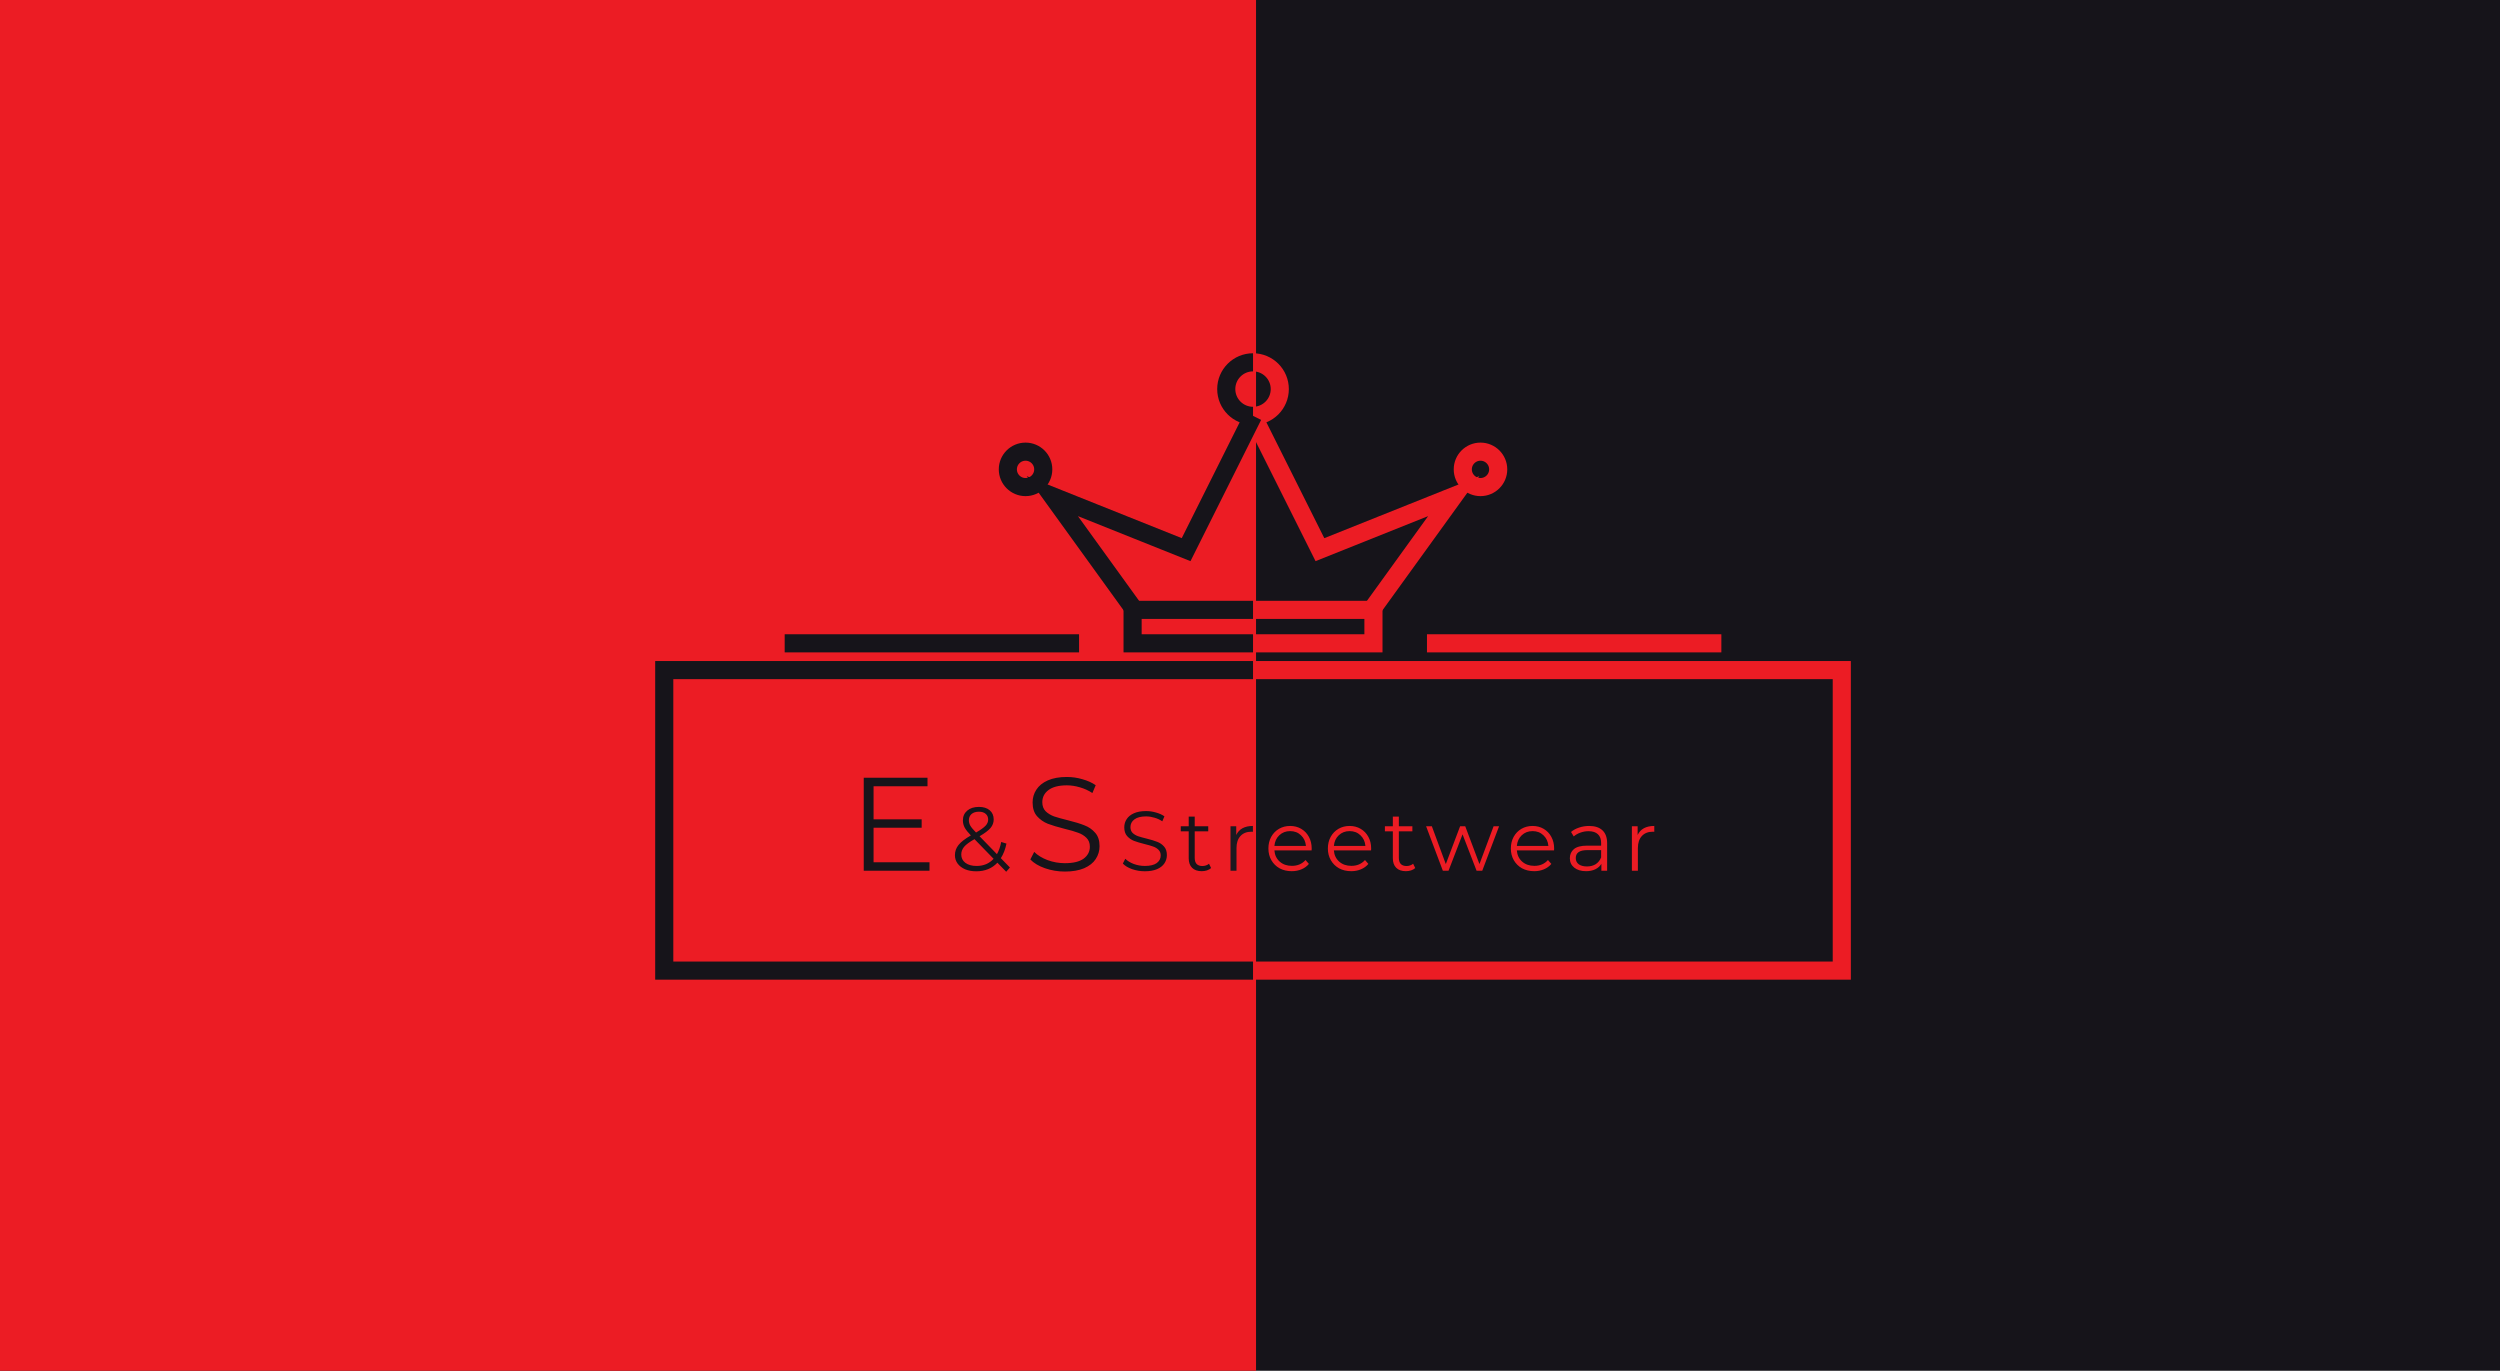
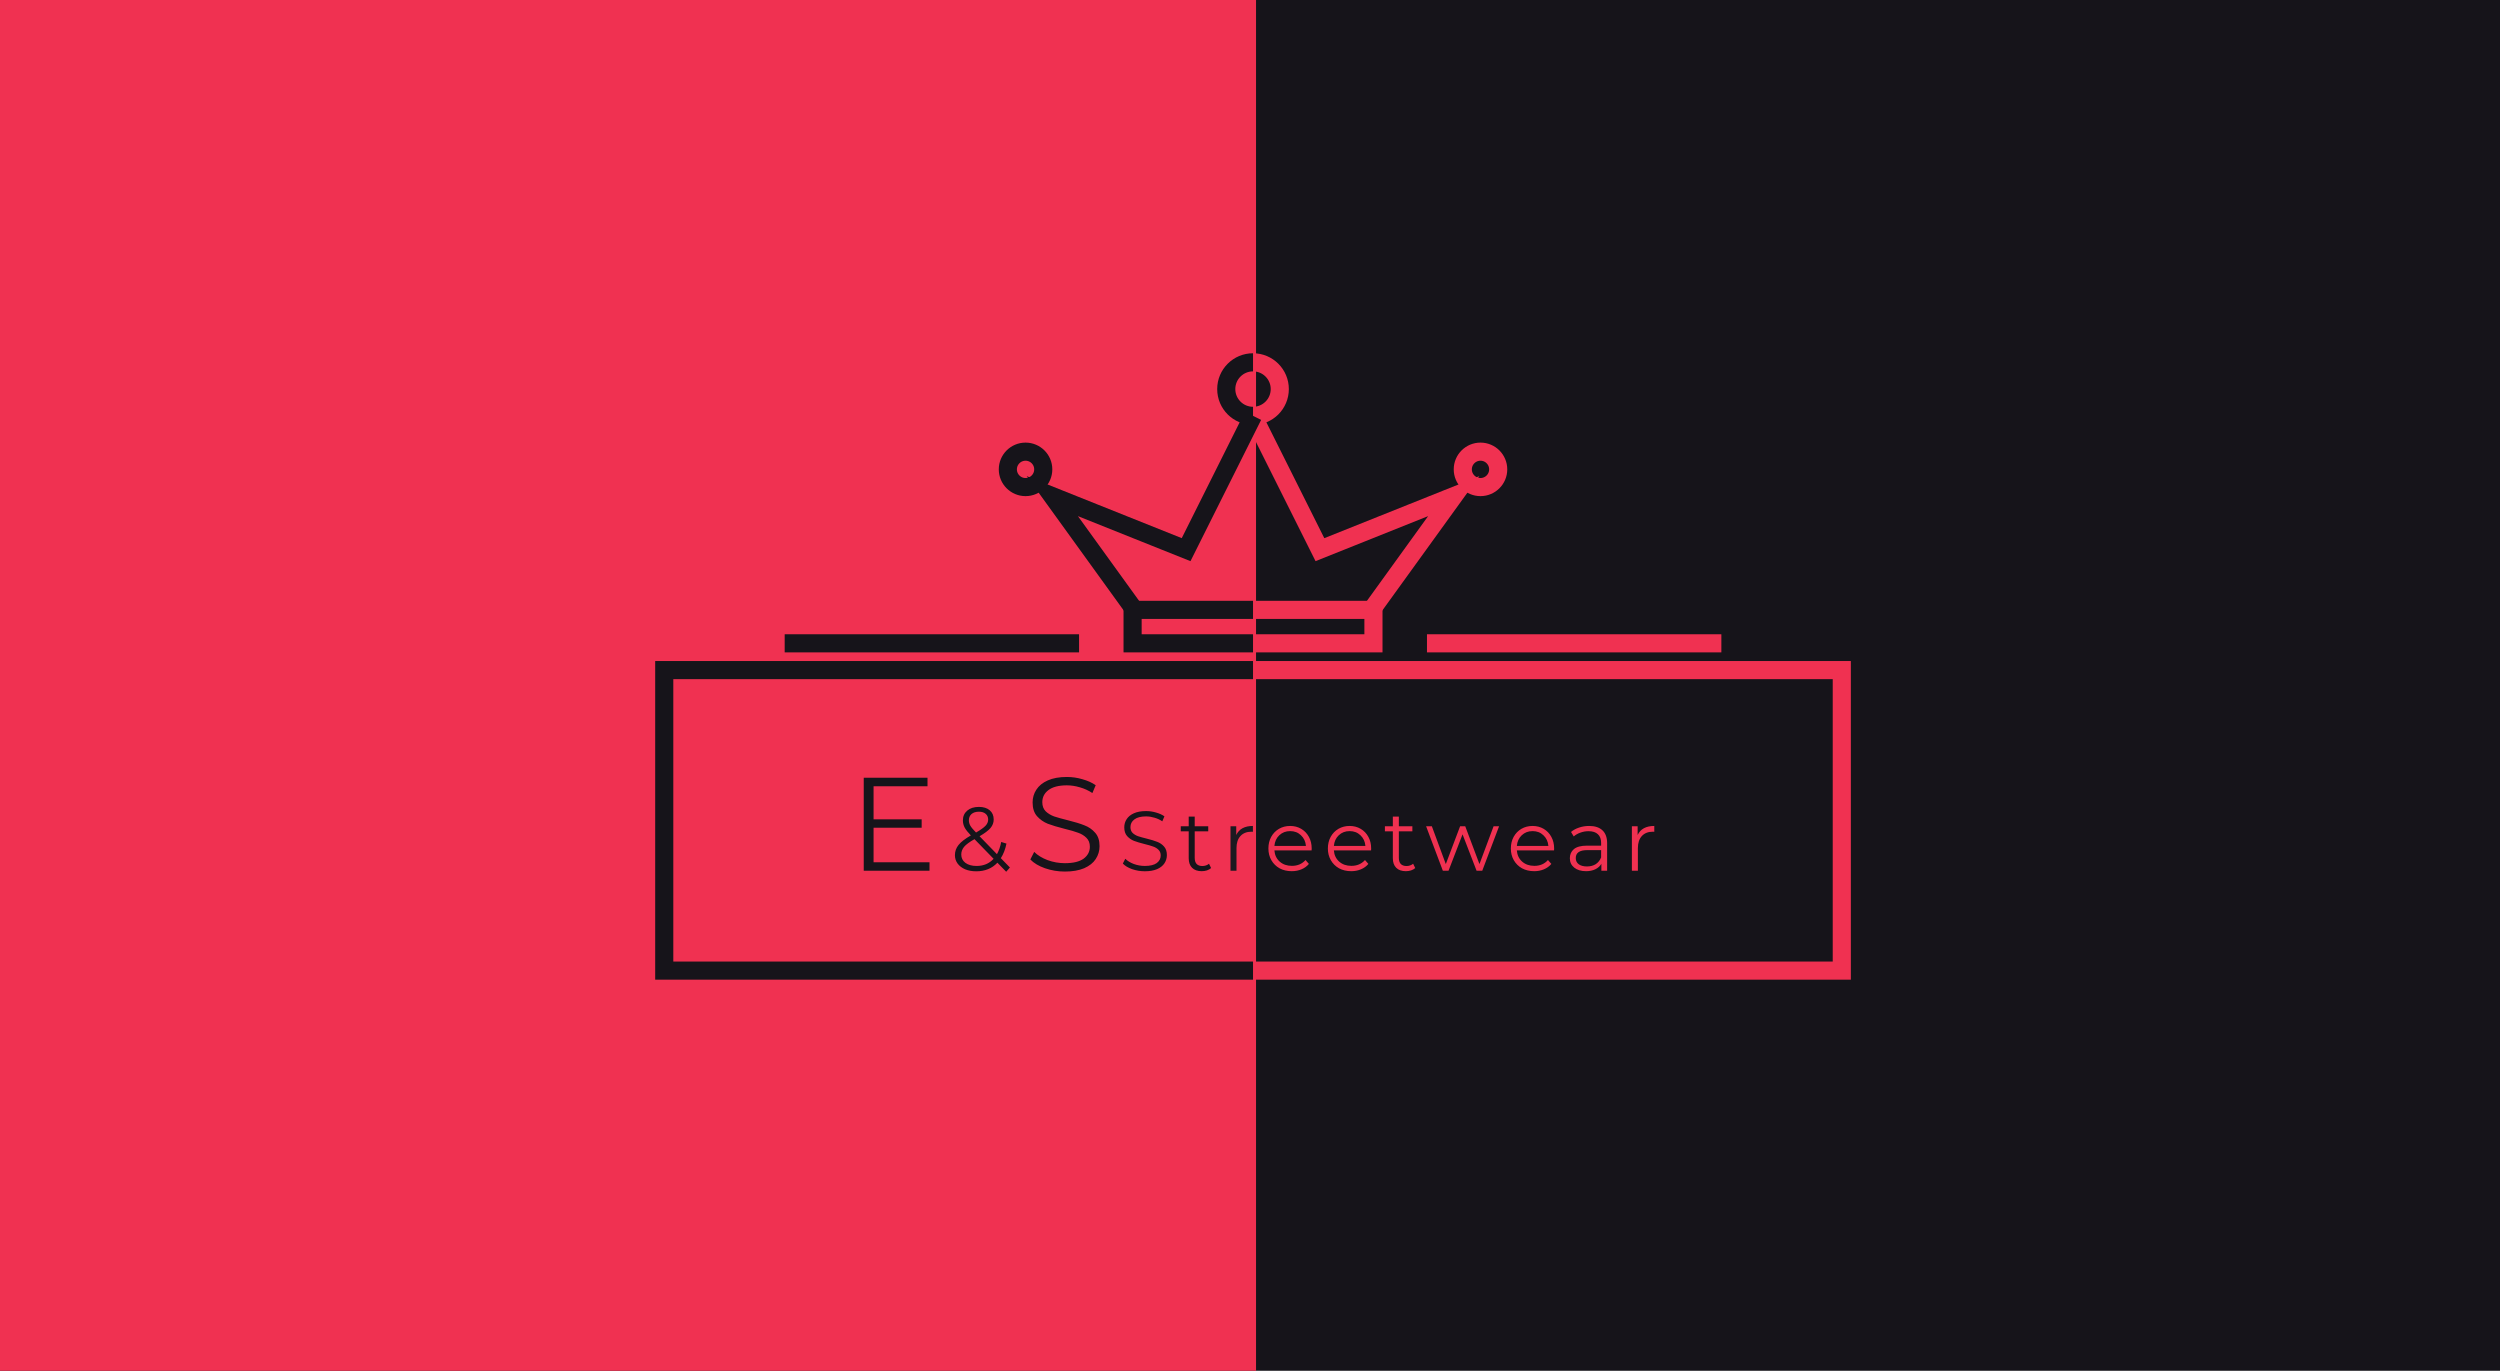
<svg xmlns="http://www.w3.org/2000/svg" width="414" height="227" viewBox="0 0 414 227" fill="none">
  <rect width="414" height="227" fill="#16141A" />
-   <path d="M0 0H208V227H0V0Z" fill="#ec1c24" />
-   <path d="M207.5 110.966H305V160.733H207.5" stroke="#ec1c24" stroke-width="3" />
-   <path d="M207.5 106.534H227.443V100.994H207.5" stroke="#ec1c24" stroke-width="3" />
-   <path d="M207.5 68.864L218.58 91.023L240.739 82.159L226.335 102.102" stroke="#ec1c24" stroke-width="3" />
-   <path d="M207.5 68.864C209.948 68.864 211.932 66.879 211.932 64.432C211.932 61.984 209.948 60 207.5 60" stroke="#ec1c24" stroke-width="3" />
-   <circle cx="245.17" cy="77.727" r="2.932" stroke="#ec1c24" stroke-width="3" />
+   <path d="M0 0H208V227H0V0Z" fill="#f03151" />
+   <path d="M207.5 110.966H305V160.733H207.5" stroke="#f03151" stroke-width="3" />
+   <path d="M207.5 106.534H227.443V100.994H207.5" stroke="#f03151" stroke-width="3" />
+   <path d="M207.5 68.864L218.58 91.023L240.739 82.159L226.335 102.102" stroke="#f03151" stroke-width="3" />
+   <path d="M207.5 68.864C209.948 68.864 211.932 66.879 211.932 64.432C211.932 61.984 209.948 60 207.5 60" stroke="#f03151" stroke-width="3" />
+   <circle cx="245.17" cy="77.727" r="2.932" stroke="#f03151" stroke-width="3" />
  <path d="M207.5 110.966H110V160.733H207.5" stroke="#16141A" stroke-width="3" />
  <path d="M207.5 106.534H187.557V100.994H207.5" stroke="#16141A" stroke-width="3" />
  <path d="M207.5 68.864L196.42 91.023L174.261 82.159L188.665 102.102" stroke="#16141A" stroke-width="3" />
  <path d="M207.5 68.864C205.052 68.864 203.068 66.879 203.068 64.432C203.068 61.984 205.052 60 207.5 60" stroke="#16141A" stroke-width="3" />
  <circle r="2.932" transform="matrix(-1 0 0 1 169.83 77.7273)" stroke="#16141A" stroke-width="3" />
-   <path d="M236.307 106.534H285.057" stroke="#ec1c24" stroke-width="3" />
+   <path d="M236.307 106.534H285.057" stroke="#f03151" stroke-width="3" />
  <path d="M129.943 106.534H178.693" stroke="#16141A" stroke-width="3" />
  <path d="M153.925 142.79V144.198H143.035V128.798H153.595V130.206H144.663V135.684H152.627V137.07H144.663V142.79H153.925ZM166.625 144.363L165.17 142.863C164.28 143.813 163.11 144.288 161.66 144.288C160.98 144.288 160.37 144.178 159.83 143.958C159.3 143.728 158.885 143.413 158.585 143.013C158.285 142.603 158.135 142.138 158.135 141.618C158.135 140.988 158.335 140.423 158.735 139.923C159.135 139.423 159.815 138.898 160.775 138.348C160.275 137.828 159.93 137.388 159.74 137.028C159.55 136.658 159.455 136.268 159.455 135.858C159.455 135.188 159.695 134.648 160.175 134.238C160.655 133.828 161.3 133.623 162.11 133.623C162.86 133.623 163.455 133.808 163.895 134.178C164.335 134.548 164.555 135.058 164.555 135.708C164.555 136.228 164.38 136.698 164.03 137.118C163.68 137.528 163.075 137.983 162.215 138.483L165.095 141.453C165.415 140.883 165.65 140.208 165.8 139.428L166.67 139.698C166.48 140.638 166.17 141.443 165.74 142.113L167.24 143.658L166.625 144.363ZM162.11 134.418C161.59 134.418 161.18 134.548 160.88 134.808C160.59 135.068 160.445 135.413 160.445 135.843C160.445 136.153 160.525 136.448 160.685 136.728C160.845 137.008 161.16 137.388 161.63 137.868C162.39 137.428 162.915 137.053 163.205 136.743C163.495 136.433 163.64 136.093 163.64 135.723C163.64 135.323 163.505 135.008 163.235 134.778C162.965 134.538 162.59 134.418 162.11 134.418ZM161.72 143.403C162.88 143.403 163.82 143.008 164.54 142.218L161.375 138.963C160.545 139.433 159.97 139.858 159.65 140.238C159.34 140.618 159.185 141.043 159.185 141.513C159.185 142.083 159.415 142.543 159.875 142.893C160.345 143.233 160.96 143.403 161.72 143.403ZM176.345 144.33C175.201 144.33 174.101 144.146 173.045 143.78C172.004 143.413 171.197 142.929 170.625 142.328L171.263 141.074C171.82 141.631 172.561 142.086 173.485 142.438C174.409 142.775 175.362 142.944 176.345 142.944C177.724 142.944 178.758 142.694 179.447 142.196C180.136 141.682 180.481 141.022 180.481 140.216C180.481 139.6 180.29 139.108 179.909 138.742C179.542 138.375 179.088 138.096 178.545 137.906C178.002 137.7 177.247 137.48 176.279 137.246C175.12 136.952 174.196 136.674 173.507 136.41C172.818 136.131 172.224 135.713 171.725 135.156C171.241 134.598 170.999 133.843 170.999 132.89C170.999 132.112 171.204 131.408 171.615 130.778C172.026 130.132 172.656 129.619 173.507 129.238C174.358 128.856 175.414 128.666 176.675 128.666C177.555 128.666 178.413 128.79 179.249 129.04C180.1 129.274 180.833 129.604 181.449 130.03L180.899 131.328C180.254 130.902 179.564 130.587 178.831 130.382C178.098 130.162 177.379 130.052 176.675 130.052C175.326 130.052 174.306 130.316 173.617 130.844C172.942 131.357 172.605 132.024 172.605 132.846C172.605 133.462 172.788 133.96 173.155 134.342C173.536 134.708 174.006 134.994 174.563 135.2C175.135 135.39 175.898 135.603 176.851 135.838C177.98 136.116 178.89 136.395 179.579 136.674C180.283 136.938 180.877 137.348 181.361 137.906C181.845 138.448 182.087 139.189 182.087 140.128C182.087 140.905 181.874 141.616 181.449 142.262C181.038 142.892 180.4 143.398 179.535 143.78C178.67 144.146 177.606 144.33 176.345 144.33ZM189.581 144.282C188.853 144.282 188.153 144.165 187.481 143.932C186.818 143.698 186.305 143.39 185.941 143.008L186.347 142.21C186.702 142.564 187.173 142.854 187.761 143.078C188.349 143.292 188.956 143.4 189.581 143.4C190.458 143.4 191.116 143.241 191.555 142.924C191.994 142.597 192.213 142.177 192.213 141.664C192.213 141.272 192.092 140.959 191.849 140.726C191.616 140.492 191.326 140.315 190.981 140.194C190.636 140.063 190.155 139.923 189.539 139.774C188.802 139.587 188.214 139.41 187.775 139.242C187.336 139.064 186.958 138.798 186.641 138.444C186.333 138.089 186.179 137.608 186.179 137.002C186.179 136.507 186.31 136.059 186.571 135.658C186.832 135.247 187.234 134.92 187.775 134.678C188.316 134.435 188.988 134.314 189.791 134.314C190.351 134.314 190.897 134.393 191.429 134.552C191.97 134.701 192.437 134.911 192.829 135.182L192.479 136.008C192.068 135.737 191.63 135.536 191.163 135.406C190.696 135.266 190.239 135.196 189.791 135.196C188.932 135.196 188.284 135.364 187.845 135.7C187.416 136.026 187.201 136.451 187.201 136.974C187.201 137.366 187.318 137.683 187.551 137.926C187.794 138.159 188.092 138.341 188.447 138.472C188.811 138.593 189.296 138.728 189.903 138.878C190.622 139.055 191.2 139.232 191.639 139.41C192.087 139.578 192.465 139.839 192.773 140.194C193.081 140.539 193.235 141.01 193.235 141.608C193.235 142.102 193.1 142.555 192.829 142.966C192.568 143.367 192.162 143.689 191.611 143.932C191.06 144.165 190.384 144.282 189.581 144.282ZM200.56 143.75C200.374 143.918 200.14 144.048 199.86 144.142C199.59 144.226 199.305 144.268 199.006 144.268C198.316 144.268 197.784 144.081 197.41 143.708C197.037 143.334 196.85 142.807 196.85 142.126V137.674H195.534V136.834H196.85V135.224H197.844V136.834H200.084V137.674H197.844V142.07C197.844 142.508 197.952 142.844 198.166 143.078C198.39 143.302 198.708 143.414 199.118 143.414C199.324 143.414 199.52 143.381 199.706 143.316C199.902 143.25 200.07 143.157 200.21 143.036L200.56 143.75Z" fill="#16141A" />
  <path d="M204.722 138.276C204.955 137.781 205.3 137.408 205.758 137.156C206.224 136.904 206.798 136.778 207.48 136.778V137.744L207.242 137.73C206.467 137.73 205.86 137.968 205.422 138.444C204.983 138.92 204.764 139.587 204.764 140.446V144.198H203.77V136.834H204.722V138.276Z" fill="#1B1920" />
-   <path d="M217.201 140.824H211.041C211.097 141.589 211.391 142.21 211.923 142.686C212.455 143.152 213.127 143.386 213.939 143.386C214.396 143.386 214.816 143.306 215.199 143.148C215.582 142.98 215.913 142.737 216.193 142.42L216.753 143.064C216.426 143.456 216.016 143.754 215.521 143.96C215.036 144.165 214.499 144.268 213.911 144.268C213.155 144.268 212.483 144.109 211.895 143.792C211.316 143.465 210.864 143.017 210.537 142.448C210.21 141.878 210.047 141.234 210.047 140.516C210.047 139.797 210.201 139.153 210.509 138.584C210.826 138.014 211.256 137.571 211.797 137.254C212.348 136.936 212.964 136.778 213.645 136.778C214.326 136.778 214.938 136.936 215.479 137.254C216.02 137.571 216.445 138.014 216.753 138.584C217.061 139.144 217.215 139.788 217.215 140.516L217.201 140.824ZM213.645 137.632C212.936 137.632 212.338 137.86 211.853 138.318C211.377 138.766 211.106 139.354 211.041 140.082H216.263C216.198 139.354 215.922 138.766 215.437 138.318C214.961 137.86 214.364 137.632 213.645 137.632ZM227.05 140.824H220.89C220.946 141.589 221.24 142.21 221.772 142.686C222.304 143.152 222.976 143.386 223.788 143.386C224.245 143.386 224.665 143.306 225.048 143.148C225.431 142.98 225.762 142.737 226.042 142.42L226.602 143.064C226.275 143.456 225.865 143.754 225.37 143.96C224.885 144.165 224.348 144.268 223.76 144.268C223.004 144.268 222.332 144.109 221.744 143.792C221.165 143.465 220.713 143.017 220.386 142.448C220.059 141.878 219.896 141.234 219.896 140.516C219.896 139.797 220.05 139.153 220.358 138.584C220.675 138.014 221.105 137.571 221.646 137.254C222.197 136.936 222.813 136.778 223.494 136.778C224.175 136.778 224.787 136.936 225.328 137.254C225.869 137.571 226.294 138.014 226.602 138.584C226.91 139.144 227.064 139.788 227.064 140.516L227.05 140.824ZM223.494 137.632C222.785 137.632 222.187 137.86 221.702 138.318C221.226 138.766 220.955 139.354 220.89 140.082H226.112C226.047 139.354 225.771 138.766 225.286 138.318C224.81 137.86 224.213 137.632 223.494 137.632ZM234.365 143.75C234.179 143.918 233.945 144.048 233.665 144.142C233.395 144.226 233.11 144.268 232.811 144.268C232.121 144.268 231.589 144.081 231.215 143.708C230.842 143.334 230.655 142.807 230.655 142.126V137.674H229.339V136.834H230.655V135.224H231.649V136.834H233.889V137.674H231.649V142.07C231.649 142.508 231.757 142.844 231.971 143.078C232.195 143.302 232.513 143.414 232.923 143.414C233.129 143.414 233.325 143.381 233.511 143.316C233.707 143.25 233.875 143.157 234.015 143.036L234.365 143.75ZM248.246 136.834L245.46 144.198H244.522L242.198 138.164L239.874 144.198H238.936L236.164 136.834H237.116L239.426 143.092L241.792 136.834H242.646L244.998 143.092L247.336 136.834H248.246ZM257.35 140.824H251.19C251.246 141.589 251.54 142.21 252.072 142.686C252.604 143.152 253.276 143.386 254.088 143.386C254.545 143.386 254.965 143.306 255.348 143.148C255.73 142.98 256.062 142.737 256.342 142.42L256.902 143.064C256.575 143.456 256.164 143.754 255.67 143.96C255.184 144.165 254.648 144.268 254.06 144.268C253.304 144.268 252.632 144.109 252.044 143.792C251.465 143.465 251.012 143.017 250.686 142.448C250.359 141.878 250.196 141.234 250.196 140.516C250.196 139.797 250.35 139.153 250.658 138.584C250.975 138.014 251.404 137.571 251.946 137.254C252.496 136.936 253.112 136.778 253.794 136.778C254.475 136.778 255.086 136.936 255.628 137.254C256.169 137.571 256.594 138.014 256.902 138.584C257.21 139.144 257.364 139.788 257.364 140.516L257.35 140.824ZM253.794 137.632C253.084 137.632 252.487 137.86 252.002 138.318C251.526 138.766 251.255 139.354 251.19 140.082H256.412C256.346 139.354 256.071 138.766 255.586 138.318C255.11 137.86 254.512 137.632 253.794 137.632ZM263.158 136.778C264.119 136.778 264.857 137.02 265.37 137.506C265.883 137.982 266.14 138.691 266.14 139.634V144.198H265.188V143.05C264.964 143.432 264.633 143.731 264.194 143.946C263.765 144.16 263.251 144.268 262.654 144.268C261.833 144.268 261.179 144.072 260.694 143.68C260.209 143.288 259.966 142.77 259.966 142.126C259.966 141.5 260.19 140.996 260.638 140.614C261.095 140.231 261.819 140.04 262.808 140.04H265.146V139.592C265.146 138.957 264.969 138.476 264.614 138.15C264.259 137.814 263.741 137.646 263.06 137.646C262.593 137.646 262.145 137.725 261.716 137.884C261.287 138.033 260.918 138.243 260.61 138.514L260.162 137.772C260.535 137.454 260.983 137.212 261.506 137.044C262.029 136.866 262.579 136.778 263.158 136.778ZM262.808 143.484C263.368 143.484 263.849 143.358 264.25 143.106C264.651 142.844 264.95 142.471 265.146 141.986V140.782H262.836C261.576 140.782 260.946 141.22 260.946 142.098C260.946 142.527 261.109 142.868 261.436 143.12C261.763 143.362 262.22 143.484 262.808 143.484ZM271.192 138.276C271.425 137.781 271.77 137.408 272.228 137.156C272.694 136.904 273.268 136.778 273.95 136.778V137.744L273.712 137.73C272.937 137.73 272.33 137.968 271.892 138.444C271.453 138.92 271.234 139.587 271.234 140.446V144.198H270.24V136.834H271.192V138.276Z" fill="#ec1c24" />
+   <path d="M217.201 140.824H211.041C211.097 141.589 211.391 142.21 211.923 142.686C212.455 143.152 213.127 143.386 213.939 143.386C214.396 143.386 214.816 143.306 215.199 143.148C215.582 142.98 215.913 142.737 216.193 142.42L216.753 143.064C216.426 143.456 216.016 143.754 215.521 143.96C215.036 144.165 214.499 144.268 213.911 144.268C213.155 144.268 212.483 144.109 211.895 143.792C211.316 143.465 210.864 143.017 210.537 142.448C210.21 141.878 210.047 141.234 210.047 140.516C210.047 139.797 210.201 139.153 210.509 138.584C210.826 138.014 211.256 137.571 211.797 137.254C212.348 136.936 212.964 136.778 213.645 136.778C214.326 136.778 214.938 136.936 215.479 137.254C216.02 137.571 216.445 138.014 216.753 138.584C217.061 139.144 217.215 139.788 217.215 140.516L217.201 140.824ZM213.645 137.632C212.936 137.632 212.338 137.86 211.853 138.318C211.377 138.766 211.106 139.354 211.041 140.082H216.263C216.198 139.354 215.922 138.766 215.437 138.318C214.961 137.86 214.364 137.632 213.645 137.632ZM227.05 140.824H220.89C220.946 141.589 221.24 142.21 221.772 142.686C222.304 143.152 222.976 143.386 223.788 143.386C224.245 143.386 224.665 143.306 225.048 143.148C225.431 142.98 225.762 142.737 226.042 142.42L226.602 143.064C226.275 143.456 225.865 143.754 225.37 143.96C224.885 144.165 224.348 144.268 223.76 144.268C223.004 144.268 222.332 144.109 221.744 143.792C221.165 143.465 220.713 143.017 220.386 142.448C220.059 141.878 219.896 141.234 219.896 140.516C219.896 139.797 220.05 139.153 220.358 138.584C220.675 138.014 221.105 137.571 221.646 137.254C222.197 136.936 222.813 136.778 223.494 136.778C224.175 136.778 224.787 136.936 225.328 137.254C225.869 137.571 226.294 138.014 226.602 138.584C226.91 139.144 227.064 139.788 227.064 140.516L227.05 140.824ZM223.494 137.632C222.785 137.632 222.187 137.86 221.702 138.318C221.226 138.766 220.955 139.354 220.89 140.082H226.112C226.047 139.354 225.771 138.766 225.286 138.318C224.81 137.86 224.213 137.632 223.494 137.632ZM234.365 143.75C234.179 143.918 233.945 144.048 233.665 144.142C233.395 144.226 233.11 144.268 232.811 144.268C232.121 144.268 231.589 144.081 231.215 143.708C230.842 143.334 230.655 142.807 230.655 142.126V137.674H229.339V136.834H230.655V135.224H231.649V136.834H233.889V137.674H231.649V142.07C231.649 142.508 231.757 142.844 231.971 143.078C232.195 143.302 232.513 143.414 232.923 143.414C233.129 143.414 233.325 143.381 233.511 143.316C233.707 143.25 233.875 143.157 234.015 143.036L234.365 143.75ZM248.246 136.834L245.46 144.198H244.522L242.198 138.164L239.874 144.198H238.936L236.164 136.834H237.116L239.426 143.092L241.792 136.834H242.646L244.998 143.092L247.336 136.834H248.246ZM257.35 140.824H251.19C251.246 141.589 251.54 142.21 252.072 142.686C252.604 143.152 253.276 143.386 254.088 143.386C254.545 143.386 254.965 143.306 255.348 143.148C255.73 142.98 256.062 142.737 256.342 142.42L256.902 143.064C256.575 143.456 256.164 143.754 255.67 143.96C255.184 144.165 254.648 144.268 254.06 144.268C253.304 144.268 252.632 144.109 252.044 143.792C251.465 143.465 251.012 143.017 250.686 142.448C250.359 141.878 250.196 141.234 250.196 140.516C250.196 139.797 250.35 139.153 250.658 138.584C250.975 138.014 251.404 137.571 251.946 137.254C252.496 136.936 253.112 136.778 253.794 136.778C254.475 136.778 255.086 136.936 255.628 137.254C256.169 137.571 256.594 138.014 256.902 138.584C257.21 139.144 257.364 139.788 257.364 140.516L257.35 140.824ZM253.794 137.632C253.084 137.632 252.487 137.86 252.002 138.318C251.526 138.766 251.255 139.354 251.19 140.082H256.412C256.346 139.354 256.071 138.766 255.586 138.318C255.11 137.86 254.512 137.632 253.794 137.632ZM263.158 136.778C264.119 136.778 264.857 137.02 265.37 137.506C265.883 137.982 266.14 138.691 266.14 139.634V144.198H265.188V143.05C264.964 143.432 264.633 143.731 264.194 143.946C263.765 144.16 263.251 144.268 262.654 144.268C261.833 144.268 261.179 144.072 260.694 143.68C260.209 143.288 259.966 142.77 259.966 142.126C259.966 141.5 260.19 140.996 260.638 140.614C261.095 140.231 261.819 140.04 262.808 140.04H265.146V139.592C265.146 138.957 264.969 138.476 264.614 138.15C264.259 137.814 263.741 137.646 263.06 137.646C262.593 137.646 262.145 137.725 261.716 137.884C261.287 138.033 260.918 138.243 260.61 138.514L260.162 137.772C260.535 137.454 260.983 137.212 261.506 137.044C262.029 136.866 262.579 136.778 263.158 136.778ZM262.808 143.484C263.368 143.484 263.849 143.358 264.25 143.106C264.651 142.844 264.95 142.471 265.146 141.986V140.782H262.836C261.576 140.782 260.946 141.22 260.946 142.098C260.946 142.527 261.109 142.868 261.436 143.12C261.763 143.362 262.22 143.484 262.808 143.484ZM271.192 138.276C271.425 137.781 271.77 137.408 272.228 137.156C272.694 136.904 273.268 136.778 273.95 136.778V137.744L273.712 137.73C272.937 137.73 272.33 137.968 271.892 138.444C271.453 138.92 271.234 139.587 271.234 140.446V144.198H270.24V136.834H271.192V138.276Z" fill="#f03151" />
</svg>
